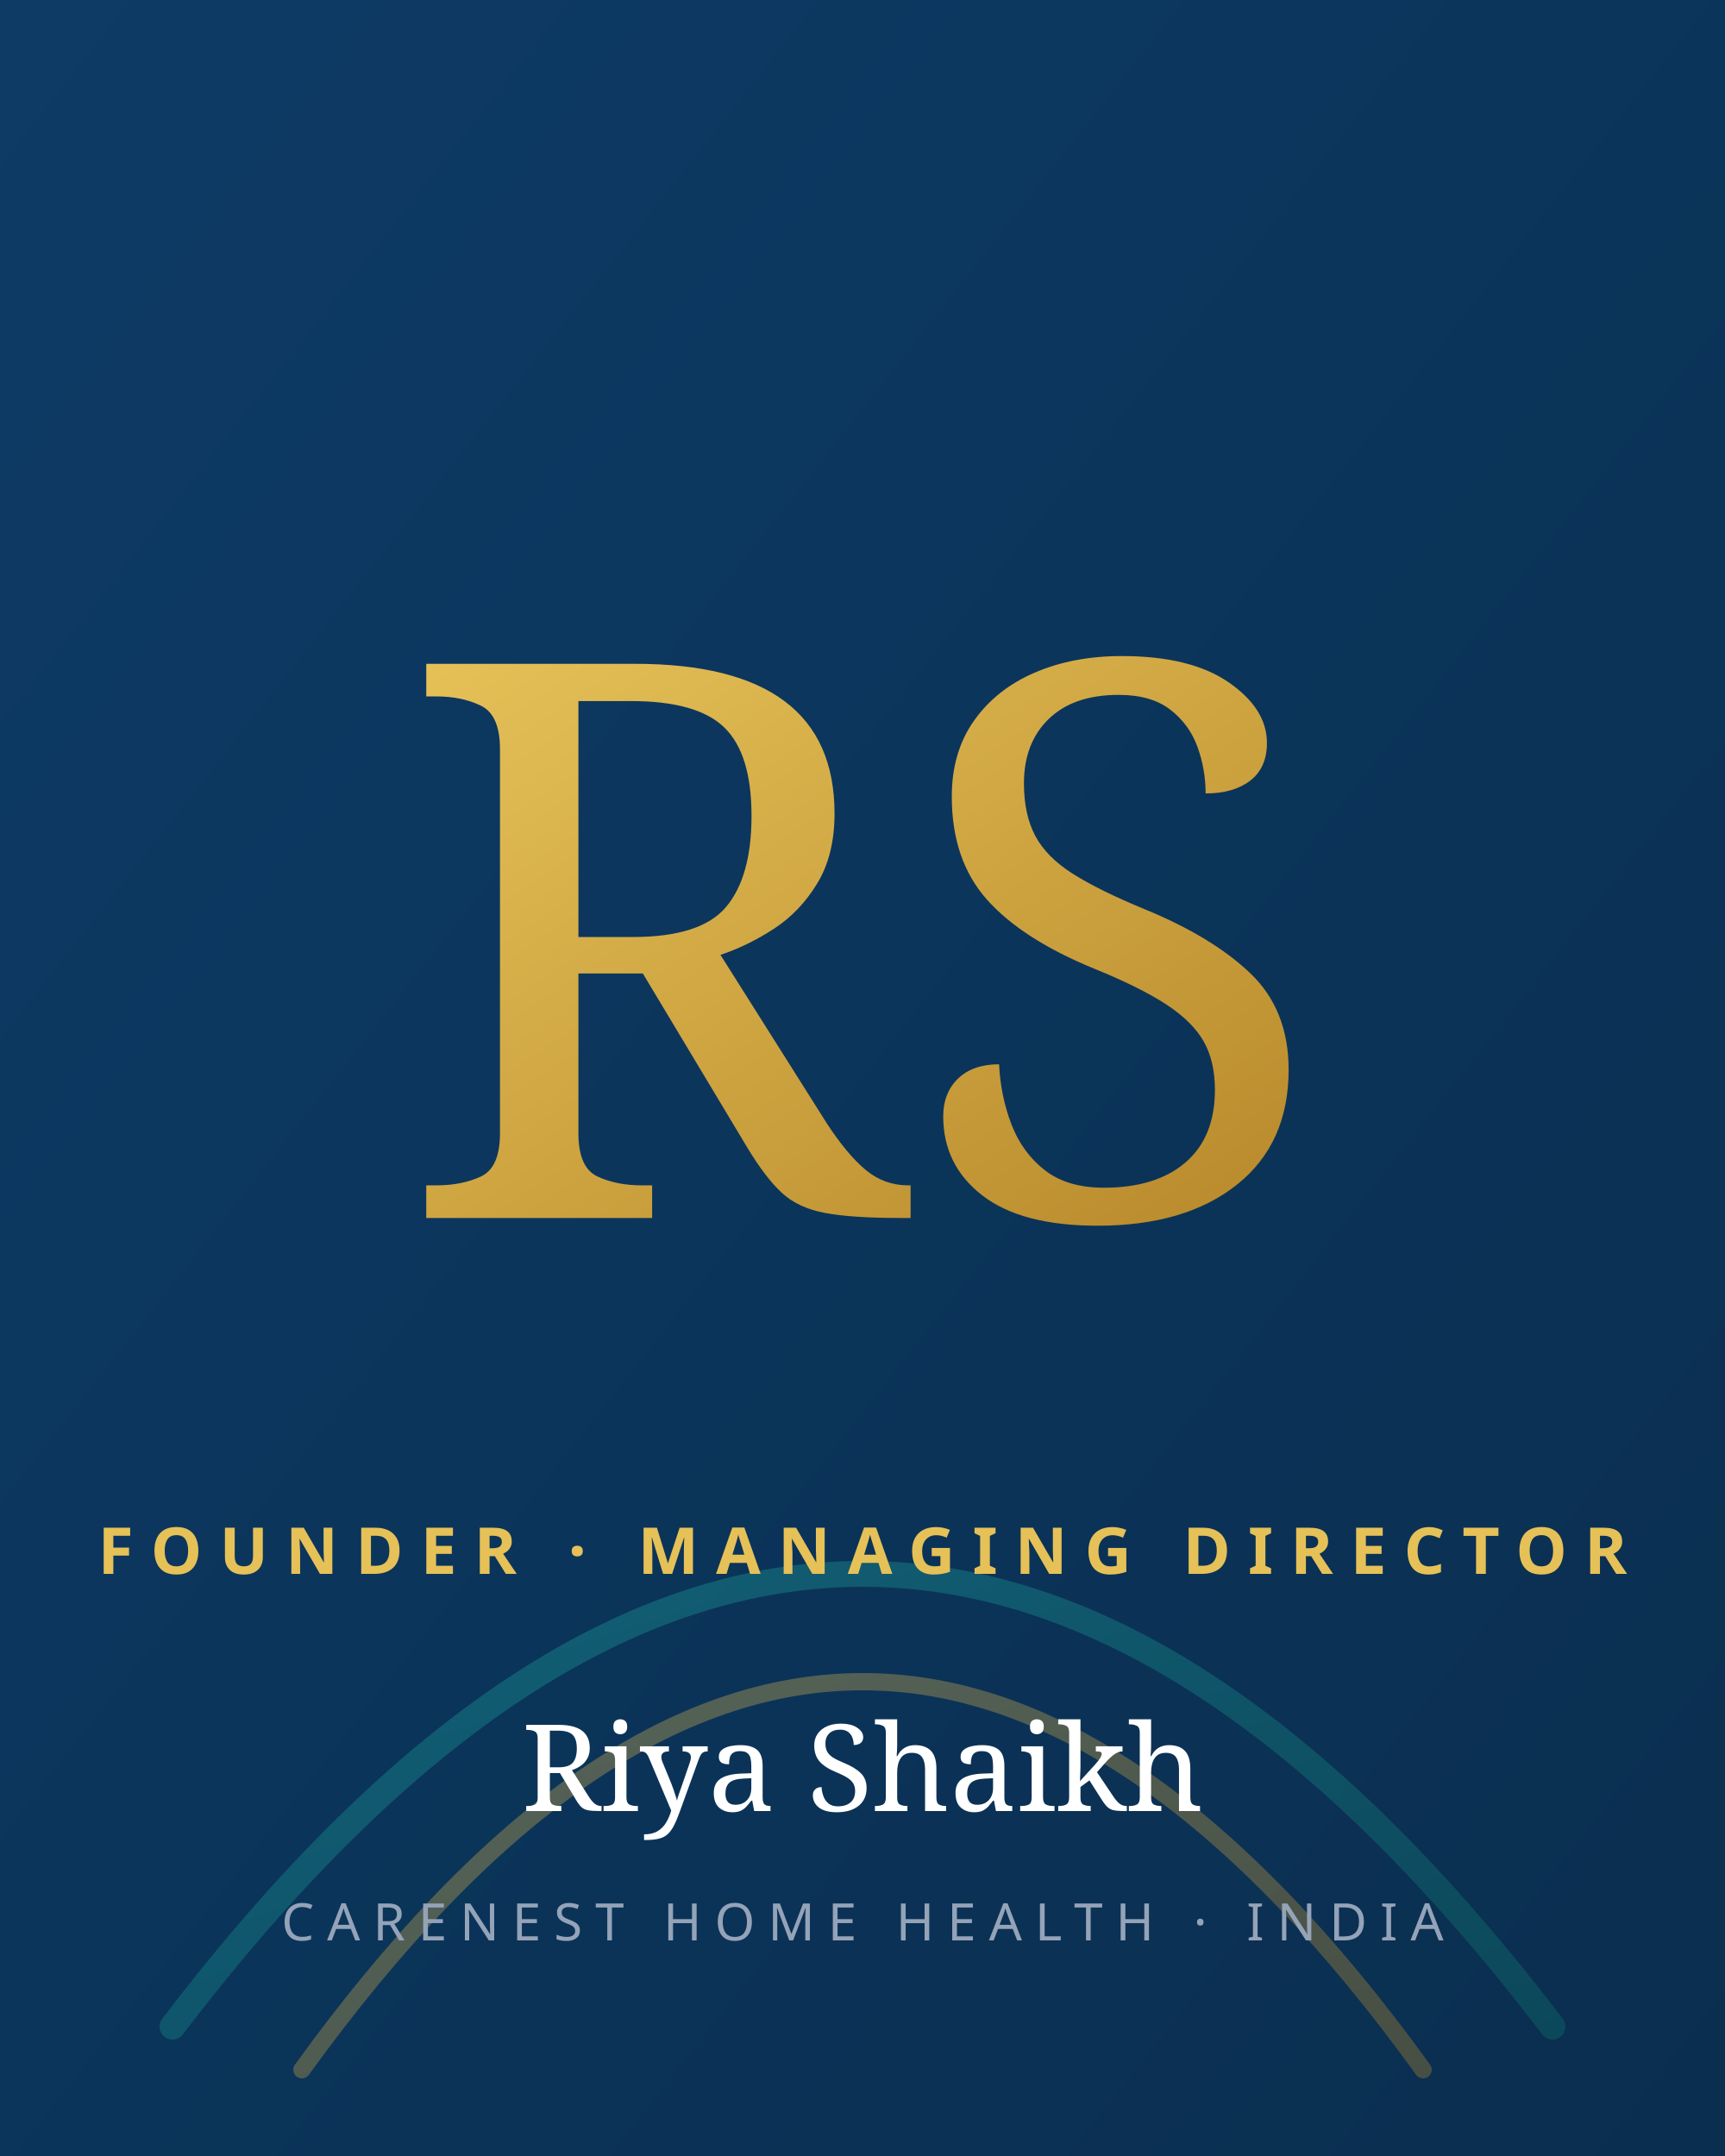
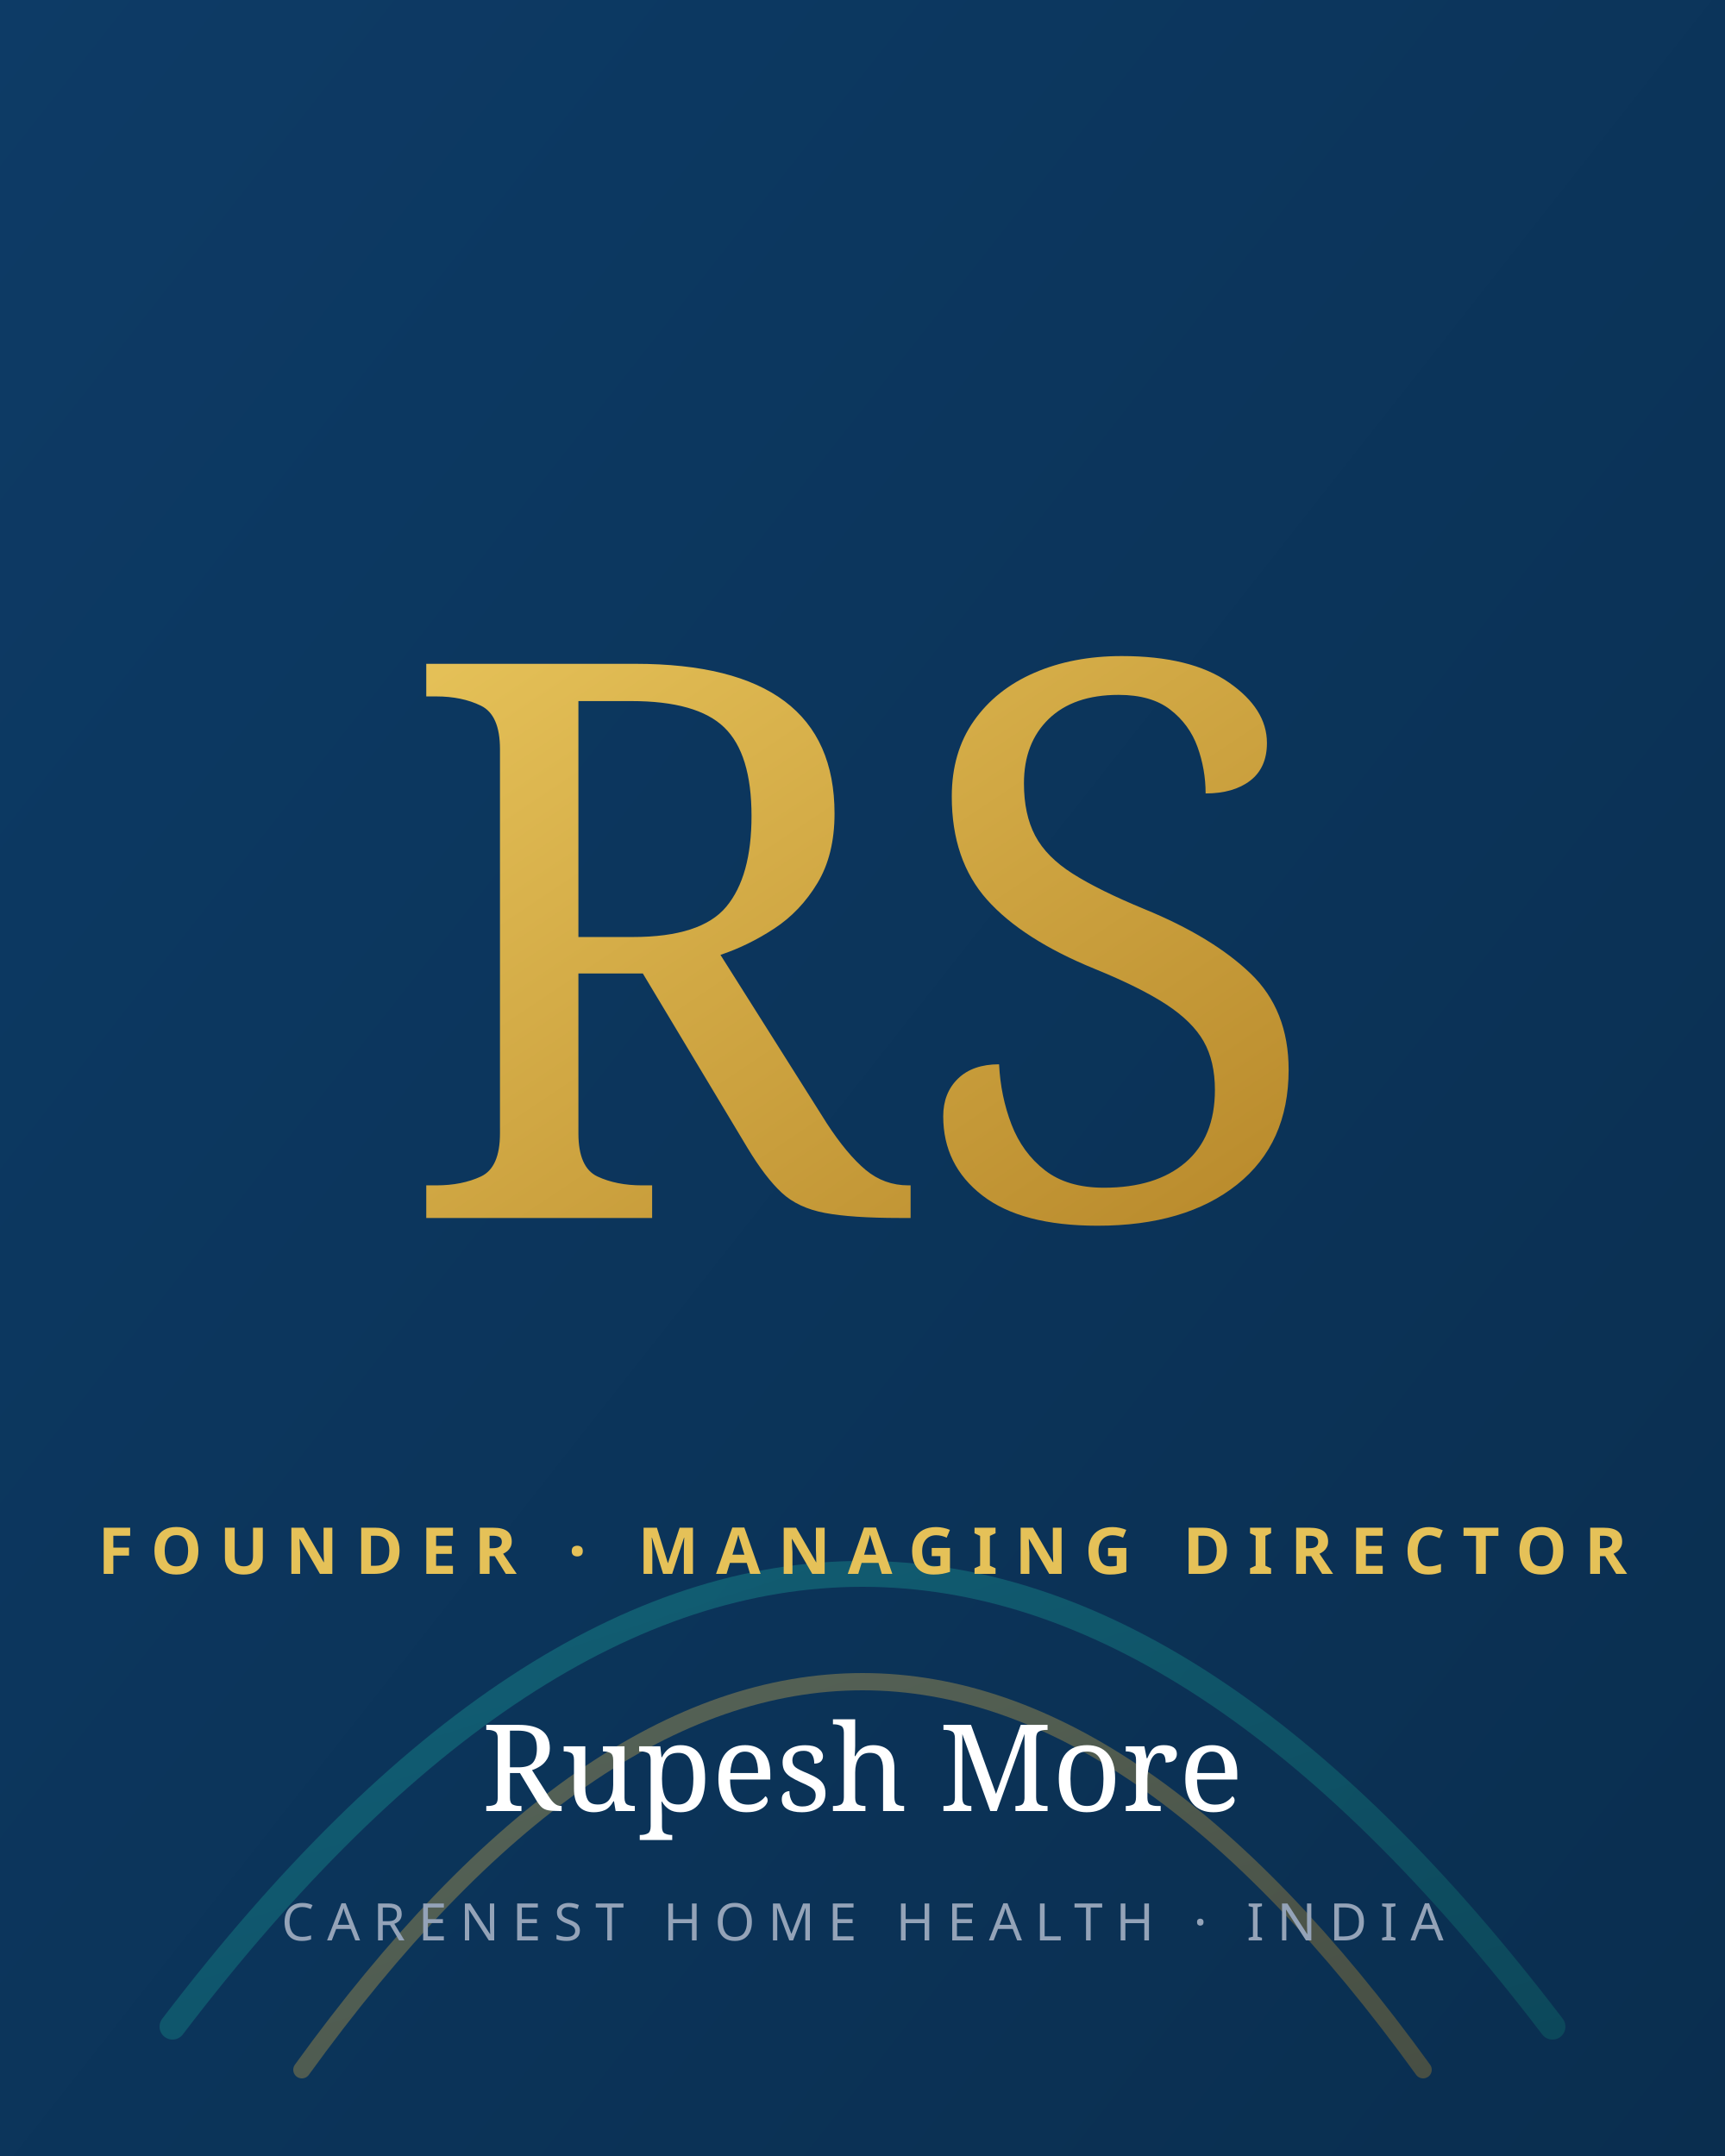
- <svg xmlns="http://www.w3.org/2000/svg" viewBox="0 0 400 500" width="400" height="500" role="img" aria-label="Riya Shaikh — Founder &amp; Managing Director">
+ <svg xmlns="http://www.w3.org/2000/svg" viewBox="0 0 400 500" width="400" height="500" role="img" aria-label="Rupesh More — Founder &amp; Managing Director">
  <defs>
    <linearGradient id="bgG" x1="0%" y1="0%" x2="100%" y2="100%">
      <stop offset="0%" stop-color="#0D3B66" />
      <stop offset="100%" stop-color="#0A2E4F" />
    </linearGradient>
    <linearGradient id="goldG" x1="0%" y1="0%" x2="100%" y2="100%">
      <stop offset="0%" stop-color="#E5C158" />
      <stop offset="100%" stop-color="#B8892B" />
    </linearGradient>
    <linearGradient id="tealG" x1="0%" y1="0%" x2="100%" y2="100%">
      <stop offset="0%" stop-color="#20B2AA" />
      <stop offset="100%" stop-color="#0F766E" />
    </linearGradient>
  </defs>
  <rect width="400" height="500" fill="url(#bgG)" />
  <path d="M 40 470 Q 200 260 360 470" fill="none" stroke="url(#tealG)" stroke-width="6" stroke-linecap="round" opacity="0.35" />
  <path d="M 70 480 Q 200 300 330 480" fill="none" stroke="url(#goldG)" stroke-width="4" stroke-linecap="round" opacity="0.35" />
  <g transform="translate(200 220)" font-family="'Cormorant Garamond', 'Georgia', serif">
    <text x="0" y="0" font-size="180" font-weight="500" fill="url(#goldG)" text-anchor="middle" dominant-baseline="middle">RS</text>
  </g>
  <line x1="130" y1="330" x2="270" y2="330" stroke="url(#goldG)" stroke-width="1" opacity="0.6" />
  <text x="200" y="365" font-family="'Manrope', system-ui, sans-serif" font-size="15" letter-spacing="4" fill="#E5C158" text-anchor="middle" font-weight="700">FOUNDER · MANAGING DIRECTOR</text>
-   <text x="200" y="420" font-family="'Cormorant Garamond', 'Georgia', serif" font-size="28" fill="#FFFFFF" text-anchor="middle" font-weight="500">Riya Shaikh</text>
+   <text x="200" y="420" font-family="'Cormorant Garamond', 'Georgia', serif" font-size="28" fill="#FFFFFF" text-anchor="middle" font-weight="500">Rupesh More</text>
  <text x="200" y="450" font-family="'Manrope', system-ui, sans-serif" font-size="12" letter-spacing="3" fill="#94A3B8" text-anchor="middle">CARENEST HOME HEALTH · INDIA</text>
</svg>
